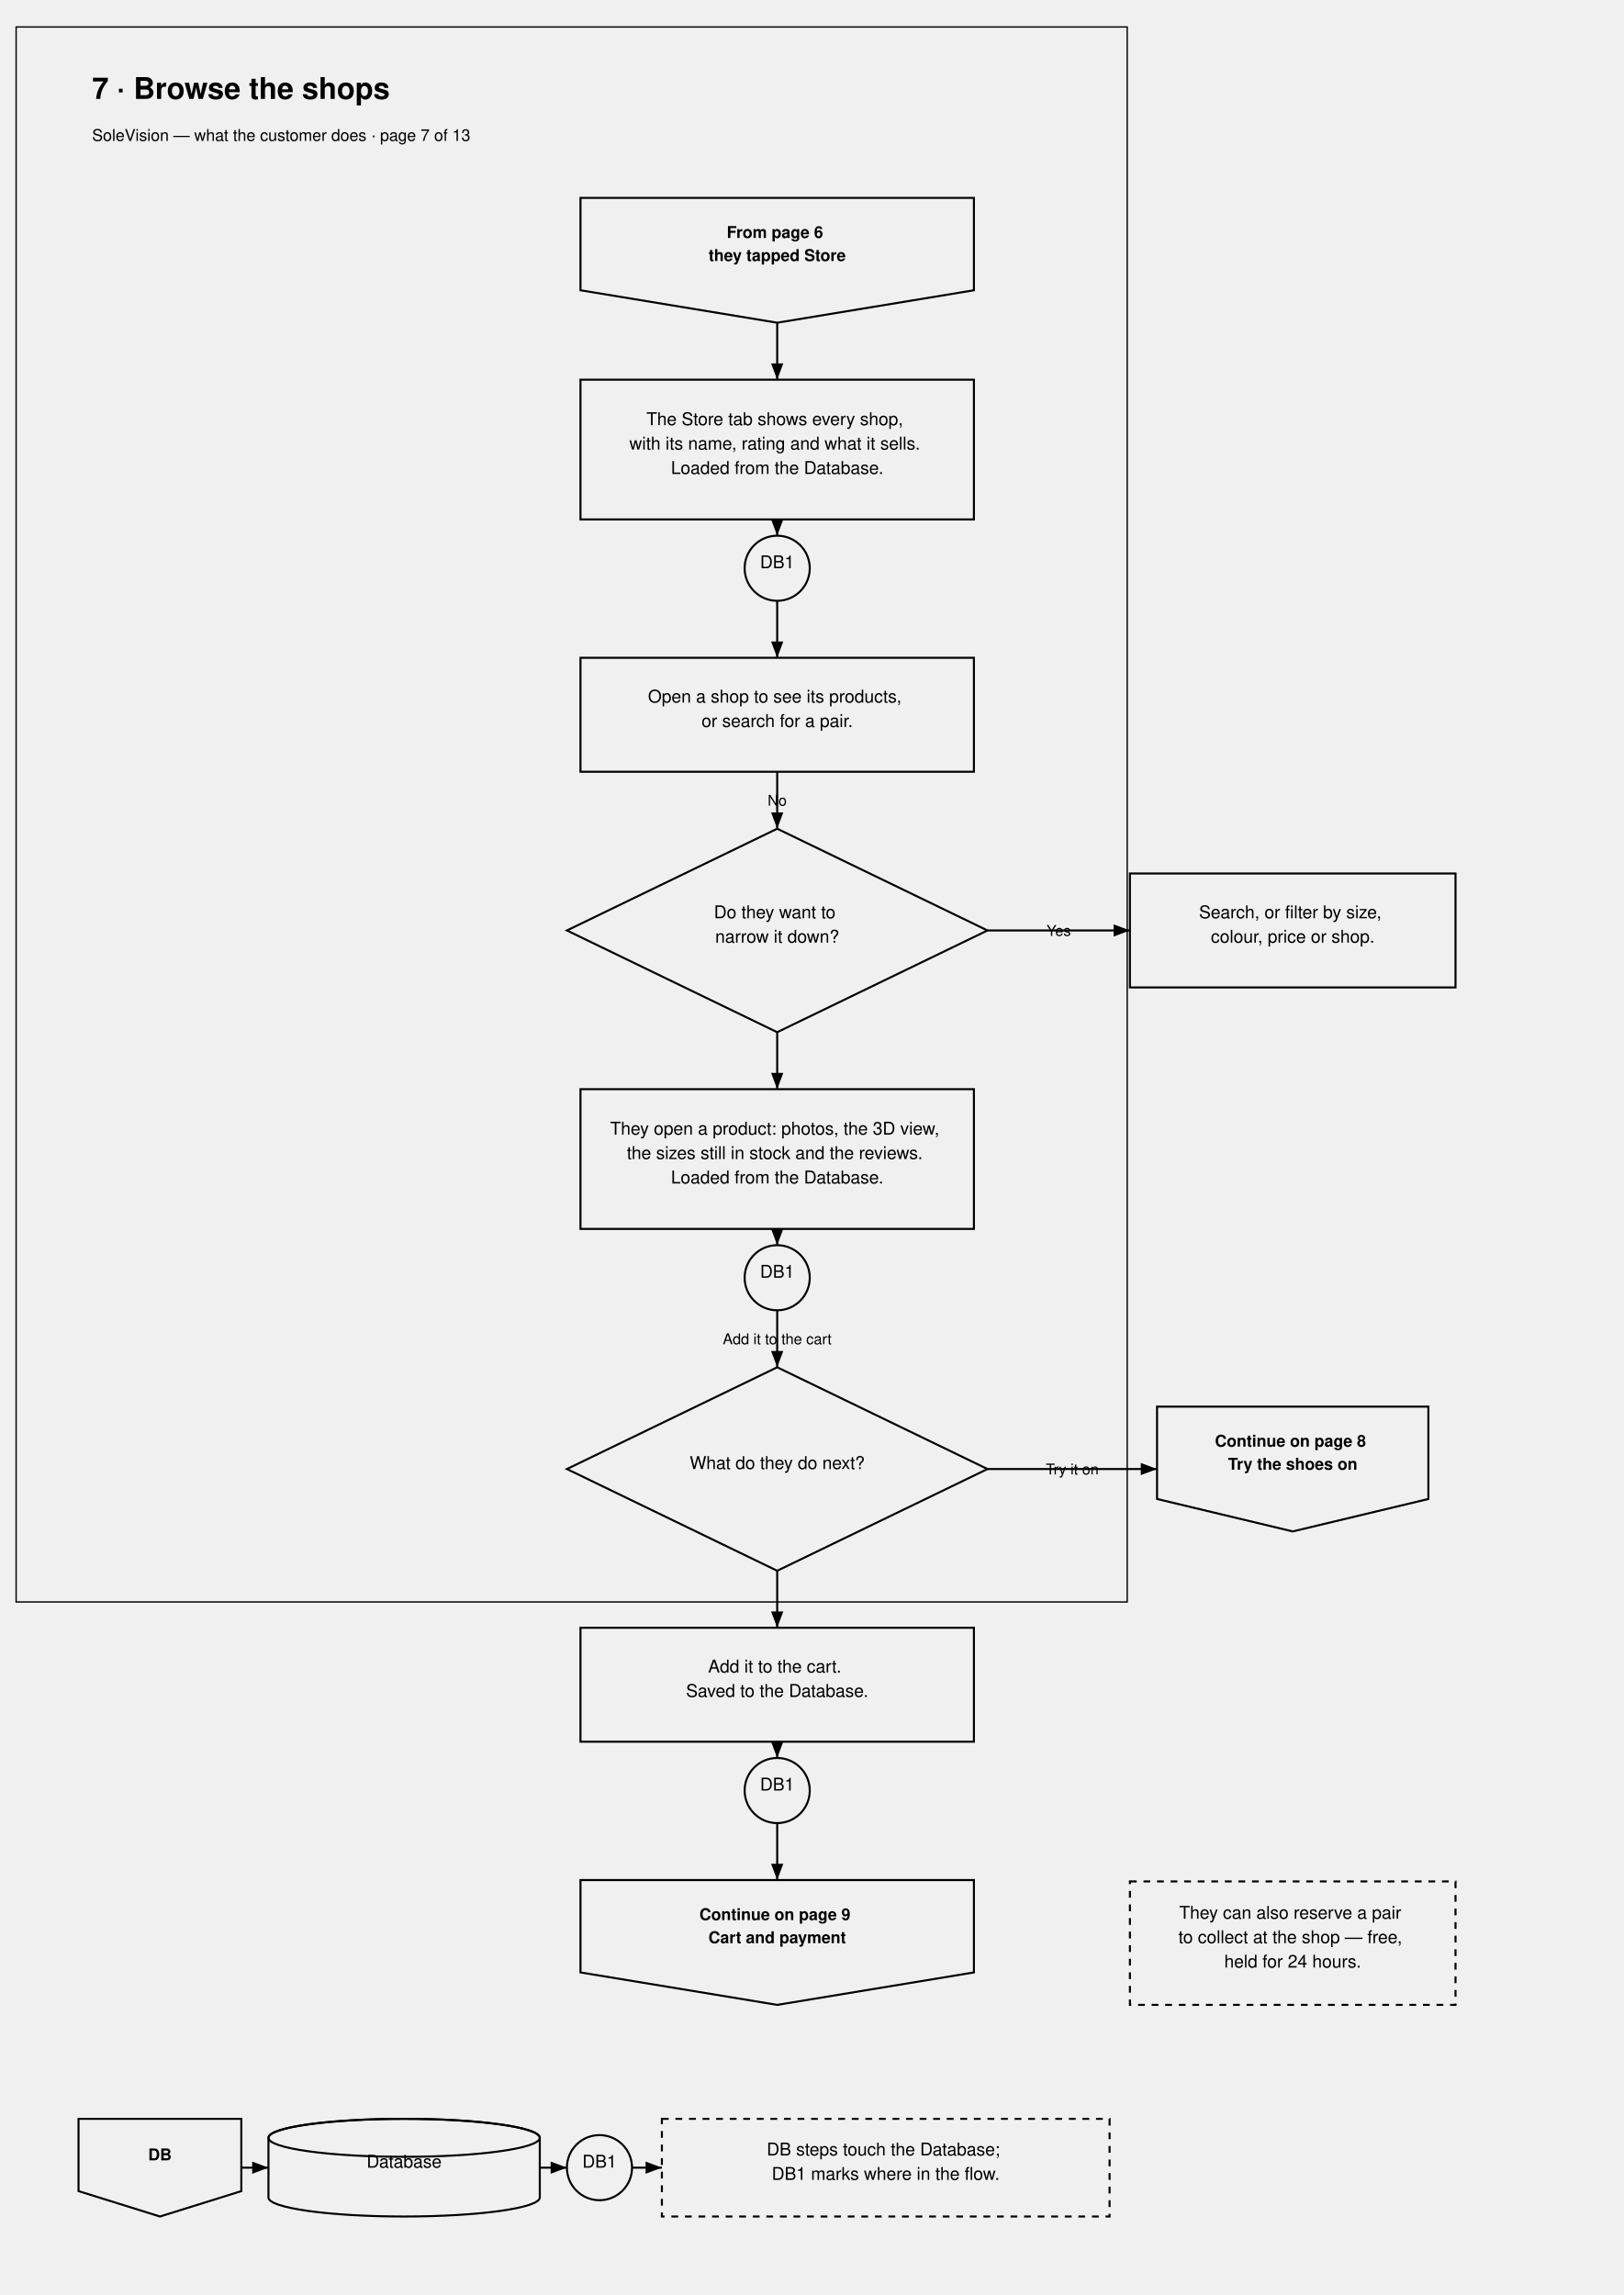
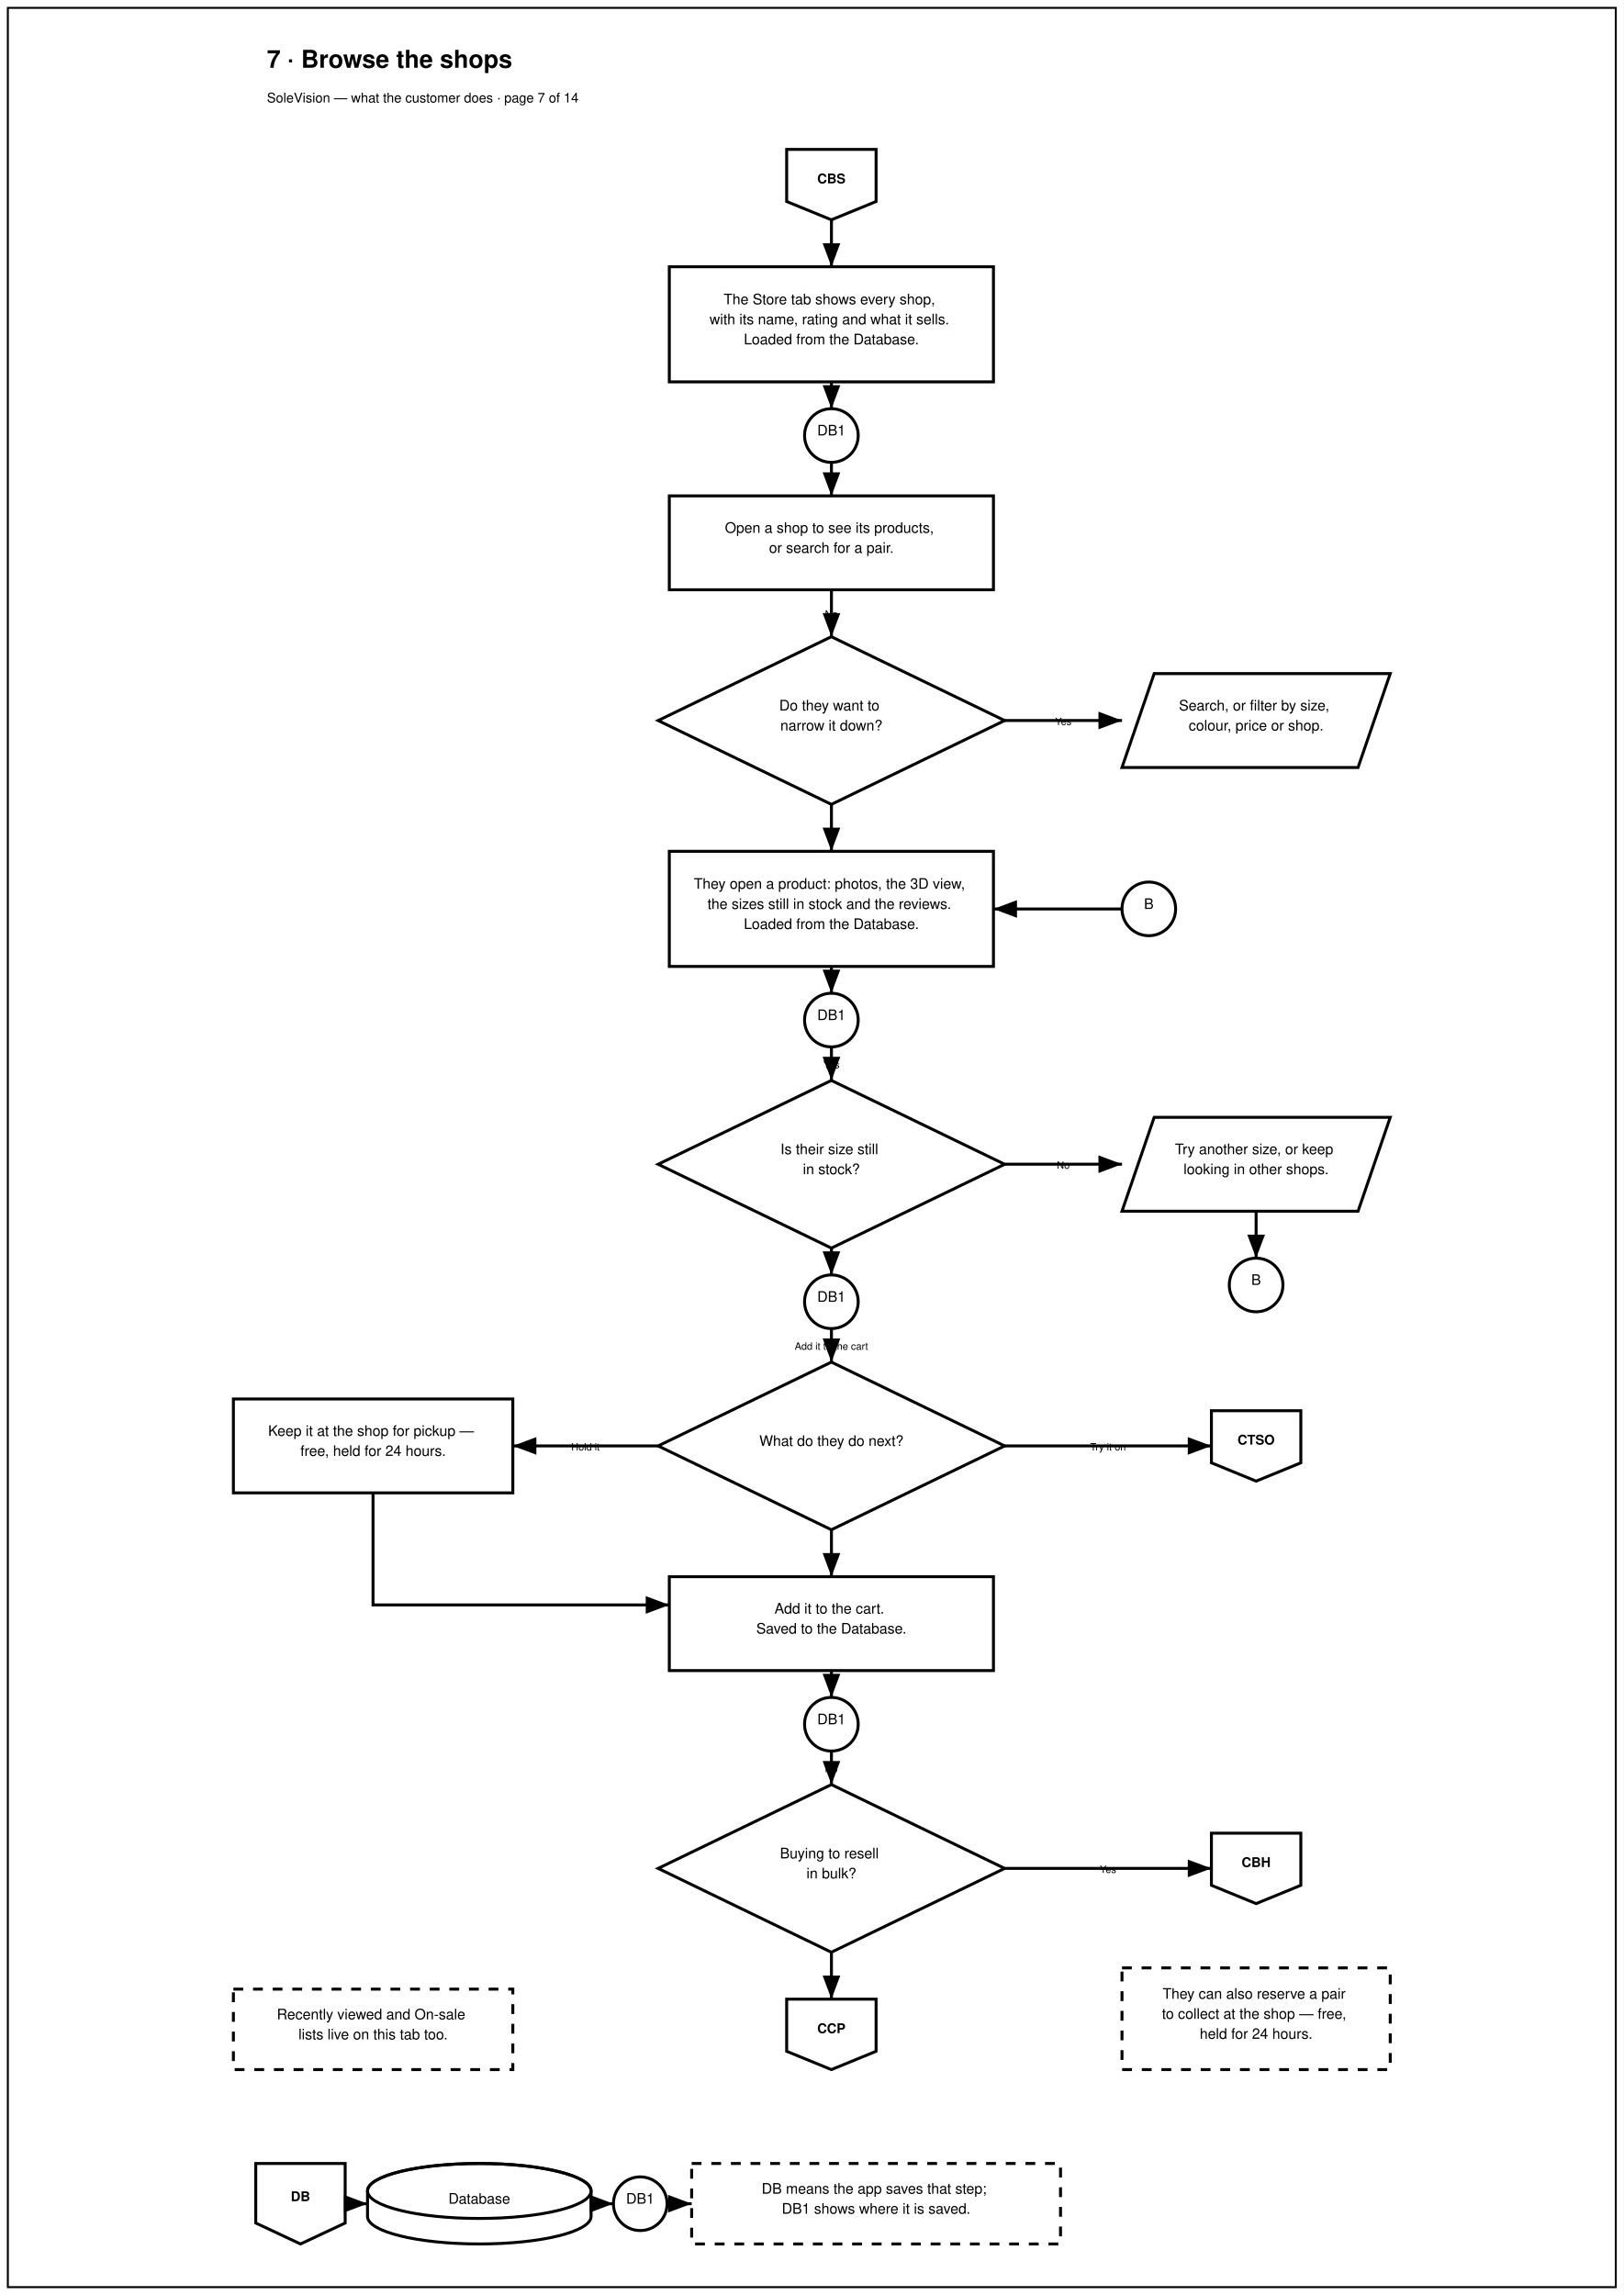
<svg xmlns="http://www.w3.org/2000/svg" width="827" height="1169" viewBox="0 0 827 1169">
-   <g transform="translate(40,40) scale(0.691) translate(-50.0,-42.0)">
-     <defs>
-       <marker id="arrow" markerWidth="10" markerHeight="10" refX="8" refY="3" orient="auto" markerUnits="strokeWidth">
-         <path d="M0,0 L8,3 L0,6 z" fill="#000000" />
-       </marker>
-     </defs>
-     <rect x="4" y="4" width="819" height="1161" fill="none" stroke="#000000" stroke-width="1" />
-     <text font-family="Helvetica, Arial, sans-serif" font-size="22" font-weight="bold" fill="#000000" text-anchor="start">
-       <tspan x="60" y="57.0">7 · Browse the shops</tspan>
-     </text>
-     <text font-family="Helvetica, Arial, sans-serif" font-size="12" fill="#000000" text-anchor="start">
-       <tspan x="60" y="88.0">SoleVision — what the customer does · page 7 of 13</tspan>
-     </text>
-     <polyline points="565.0,222.0 565.0,264.0" fill="none" stroke="#000000" stroke-width="1.5" marker-end="url(#arrow)" />
-     <polyline points="565.0,367.0 565.0,379.0" fill="none" stroke="#000000" stroke-width="1.5" marker-end="url(#arrow)" />
-     <polyline points="565.0,427.0 565.0,469.0" fill="none" stroke="#000000" stroke-width="1.5" marker-end="url(#arrow)" />
-     <polyline points="565.0,553.0 565.0,595.0" fill="none" stroke="#000000" stroke-width="1.5" marker-end="url(#arrow)" />
-     <polyline points="720.0,670.0 825.0,670.0" fill="none" stroke="#000000" stroke-width="1.5" marker-end="url(#arrow)" />
-     <polyline points="565.0,745.0 565.0,787.0" fill="none" stroke="#000000" stroke-width="1.5" marker-end="url(#arrow)" />
-     <polyline points="565.0,890.0 565.0,902.0" fill="none" stroke="#000000" stroke-width="1.5" marker-end="url(#arrow)" />
-     <polyline points="565.0,950.0 565.0,992.0" fill="none" stroke="#000000" stroke-width="1.5" marker-end="url(#arrow)" />
-     <polyline points="720.0,1067.0 845.0,1067.0" fill="none" stroke="#000000" stroke-width="1.5" marker-end="url(#arrow)" />
-     <polyline points="565.0,1142.0 565.0,1184.0" fill="none" stroke="#000000" stroke-width="1.5" marker-end="url(#arrow)" />
-     <polyline points="565.0,1268.0 565.0,1280.0" fill="none" stroke="#000000" stroke-width="1.5" marker-end="url(#arrow)" />
-     <polyline points="565.0,1328.0 565.0,1370.0" fill="none" stroke="#000000" stroke-width="1.5" marker-end="url(#arrow)" />
-     <polyline points="170.0,1582.0 190.0,1582.0" fill="none" stroke="#000000" stroke-width="1.5" marker-end="url(#arrow)" />
-     <polyline points="390.0,1582.0 410.0,1582.0" fill="none" stroke="#000000" stroke-width="1.5" marker-end="url(#arrow)" />
-     <polyline points="458.0,1582.0 480.0,1582.0" fill="none" stroke="#000000" stroke-width="1.5" marker-end="url(#arrow)" />
-     <text font-family="Helvetica, Arial, sans-serif" font-size="11" fill="#000000" text-anchor="middle">
-       <tspan x="565" y="578.0">No</tspan>
-     </text>
-     <text font-family="Helvetica, Arial, sans-serif" font-size="11" fill="#000000" text-anchor="middle">
-       <tspan x="772.5" y="674.0">Yes</tspan>
-     </text>
-     <text font-family="Helvetica, Arial, sans-serif" font-size="11" fill="#000000" text-anchor="middle">
-       <tspan x="565" y="975.0">Add it to the cart</tspan>
-     </text>
-     <text font-family="Helvetica, Arial, sans-serif" font-size="11" fill="#000000" text-anchor="middle">
-       <tspan x="782.5" y="1071.0">Try it on</tspan>
-     </text>
-     <polygon points="420,130 710,130 710,198.08 565,222 420,198.08" fill="none" stroke="#000000" stroke-width="1.5" />
-     <text font-family="Helvetica, Arial, sans-serif" font-size="12" font-weight="bold" fill="#000000" text-anchor="middle">
-       <tspan x="565" y="159.5">From page 6</tspan>
-       <tspan x="565" y="176.5">they tapped Store</tspan>
-     </text>
-     <rect x="420" y="264" width="290" height="103" rx="0" fill="none" stroke="#000000" stroke-width="1.5" />
-     <text font-family="Helvetica, Arial, sans-serif" font-size="13" fill="#000000" text-anchor="middle">
-       <tspan x="565" y="297.5">The Store tab shows every shop,</tspan>
-       <tspan x="565" y="315.5">with its name, rating and what it sells.</tspan>
-       <tspan x="565" y="333.5">Loaded from the Database.</tspan>
-     </text>
-     <circle cx="565" cy="403" r="24" fill="none" stroke="#000000" stroke-width="1.5" />
-     <text font-family="Helvetica, Arial, sans-serif" font-size="13" fill="#000000" text-anchor="middle">
-       <tspan x="565" y="403.0">DB1</tspan>
-     </text>
-     <rect x="420" y="469" width="290" height="84" rx="0" fill="none" stroke="#000000" stroke-width="1.5" />
-     <text font-family="Helvetica, Arial, sans-serif" font-size="13" fill="#000000" text-anchor="middle">
-       <tspan x="565" y="502.0">Open a shop to see its products,</tspan>
-       <tspan x="565" y="520.0">or search for a pair.</tspan>
-     </text>
-     <polygon points="565,595 720,670 565,745 410,670" fill="none" stroke="#000000" stroke-width="1.5" />
-     <text font-family="Helvetica, Arial, sans-serif" font-size="13" fill="#000000" text-anchor="middle">
-       <tspan x="565" y="661.0">Do they want to</tspan>
-       <tspan x="565" y="679.0">narrow it down?</tspan>
-     </text>
-     <rect x="825" y="628" width="240" height="84" rx="0" fill="none" stroke="#000000" stroke-width="1.5" />
-     <text font-family="Helvetica, Arial, sans-serif" font-size="13" fill="#000000" text-anchor="middle">
-       <tspan x="945" y="661.0">Search, or filter by size,</tspan>
-       <tspan x="945" y="679.0">colour, price or shop.</tspan>
-     </text>
-     <rect x="420" y="787" width="290" height="103" rx="0" fill="none" stroke="#000000" stroke-width="1.5" />
-     <text font-family="Helvetica, Arial, sans-serif" font-size="13" fill="#000000" text-anchor="middle">
-       <tspan x="565" y="820.5">They open a product: photos, the 3D view,</tspan>
-       <tspan x="565" y="838.5">the sizes still in stock and the reviews.</tspan>
-       <tspan x="565" y="856.5">Loaded from the Database.</tspan>
-     </text>
-     <circle cx="565" cy="926" r="24" fill="none" stroke="#000000" stroke-width="1.5" />
-     <text font-family="Helvetica, Arial, sans-serif" font-size="13" fill="#000000" text-anchor="middle">
-       <tspan x="565" y="926.0">DB1</tspan>
-     </text>
-     <polygon points="565,992 720,1067 565,1142 410,1067" fill="none" stroke="#000000" stroke-width="1.5" />
-     <text font-family="Helvetica, Arial, sans-serif" font-size="13" fill="#000000" text-anchor="middle">
-       <tspan x="565" y="1067.0">What do they do next?</tspan>
-     </text>
-     <polygon points="845,1021 1045,1021 1045,1089.08 945,1113 845,1089.08" fill="none" stroke="#000000" stroke-width="1.5" />
-     <text font-family="Helvetica, Arial, sans-serif" font-size="12" font-weight="bold" fill="#000000" text-anchor="middle">
-       <tspan x="945" y="1050.5">Continue on page 8</tspan>
-       <tspan x="945" y="1067.5">Try the shoes on</tspan>
-     </text>
-     <rect x="420" y="1184" width="290" height="84" rx="0" fill="none" stroke="#000000" stroke-width="1.5" />
-     <text font-family="Helvetica, Arial, sans-serif" font-size="13" fill="#000000" text-anchor="middle">
-       <tspan x="565" y="1217.0">Add it to the cart.</tspan>
-       <tspan x="565" y="1235.0">Saved to the Database.</tspan>
-     </text>
-     <circle cx="565" cy="1304" r="24" fill="none" stroke="#000000" stroke-width="1.5" />
-     <text font-family="Helvetica, Arial, sans-serif" font-size="13" fill="#000000" text-anchor="middle">
-       <tspan x="565" y="1304.0">DB1</tspan>
-     </text>
-     <polygon points="420,1370 710,1370 710,1438.08 565,1462 420,1438.08" fill="none" stroke="#000000" stroke-width="1.5" />
-     <text font-family="Helvetica, Arial, sans-serif" font-size="12" font-weight="bold" fill="#000000" text-anchor="middle">
-       <tspan x="565" y="1399.5">Continue on page 9</tspan>
-       <tspan x="565" y="1416.5">Cart and payment</tspan>
-     </text>
-     <rect x="825" y="1371" width="240" height="91" rx="0" fill="none" stroke="#000000" stroke-width="1.5" stroke-dasharray="5 5" />
-     <text font-family="Helvetica, Arial, sans-serif" font-size="13" fill="#000000" text-anchor="middle">
-       <tspan x="945" y="1398.5">They can also reserve a pair</tspan>
-       <tspan x="945" y="1416.5">to collect at the shop — free,</tspan>
-       <tspan x="945" y="1434.5">held for 24 hours.</tspan>
-     </text>
-     <polygon points="50,1546 170,1546 170,1599.28 110,1618 50,1599.28" fill="none" stroke="#000000" stroke-width="1.5" />
-     <text font-family="Helvetica, Arial, sans-serif" font-size="12" font-weight="bold" fill="#000000" text-anchor="middle">
-       <tspan x="110" y="1576.6">DB</tspan>
-     </text>
-     <path d="M190,1560 L190,1604 A100,14 0 0,0 390,1604 L390,1560 A100,14 0 0,0 190,1560 Z" fill="none" stroke="#000000" stroke-width="1.5" />
-     <ellipse cx="290" cy="1560" rx="100" ry="14" fill="none" stroke="#000000" stroke-width="1.5" />
-     <text font-family="Helvetica, Arial, sans-serif" font-size="13" fill="#000000" text-anchor="middle">
-       <tspan x="290" y="1582.0">Database</tspan>
-     </text>
-     <circle cx="434" cy="1582" r="24" fill="none" stroke="#000000" stroke-width="1.5" />
-     <text font-family="Helvetica, Arial, sans-serif" font-size="13" fill="#000000" text-anchor="middle">
-       <tspan x="434" y="1582.0">DB1</tspan>
-     </text>
-     <rect x="480" y="1546" width="330" height="72" rx="0" fill="none" stroke="#000000" stroke-width="1.5" stroke-dasharray="5 5" />
-     <text font-family="Helvetica, Arial, sans-serif" font-size="13" fill="#000000" text-anchor="middle">
-       <tspan x="645" y="1573.0">DB steps touch the Database;</tspan>
-       <tspan x="645" y="1591.0">DB1 marks where in the flow.</tspan>
-     </text>
-   </g>
+   <rect x="0" y="0" width="827" height="1169" fill="#FFFFFF" />
+   <defs>
+     <marker id="arrow" markerWidth="10" markerHeight="10" refX="8" refY="3" orient="auto" markerUnits="strokeWidth">
+       <path d="M0,0 L8,3 L0,6 z" fill="#000000" />
+     </marker>
+   </defs>
+   <rect x="4" y="4" width="819" height="1161" fill="none" stroke="#000000" stroke-width="1" />
+   <text font-family="Helvetica, Arial, sans-serif" font-size="12.525" font-weight="bold" fill="#000000" text-anchor="start">
+     <tspan x="135.958" y="34.5">7 · Browse the shops</tspan>
+   </text>
+   <text font-family="Helvetica, Arial, sans-serif" font-size="6.832" fill="#000000" text-anchor="start">
+     <tspan x="135.958" y="52.2">SoleVision — what the customer does · page 7 of 14</tspan>
+   </text>
+   <polyline points="423.5,112.0 423.5,135.9" fill="none" stroke="#000000" stroke-width="1.5" marker-end="url(#arrow)" />
+   <polyline points="423.5,194.5 423.5,208.2" fill="none" stroke="#000000" stroke-width="1.5" marker-end="url(#arrow)" />
+   <polyline points="423.5,235.5 423.5,252.6" fill="none" stroke="#000000" stroke-width="1.5" marker-end="url(#arrow)" />
+   <polyline points="423.5,300.4 423.5,324.3 423.5,324.3" fill="none" stroke="#000000" stroke-width="1.5" marker-end="url(#arrow)" />
+   <polyline points="511.7,367.0 571.5,367.0" fill="none" stroke="#000000" stroke-width="1.5" marker-end="url(#arrow)" />
+   <polyline points="423.5,409.7 423.5,433.6 423.5,433.6" fill="none" stroke="#000000" stroke-width="1.5" marker-end="url(#arrow)" />
+   <polyline points="423.5,492.3 423.5,505.9" fill="none" stroke="#000000" stroke-width="1.5" marker-end="url(#arrow)" />
+   <polyline points="423.5,533.3 423.5,550.3 423.5,550.3" fill="none" stroke="#000000" stroke-width="1.5" marker-end="url(#arrow)" />
+   <polyline points="423.5,635.7 423.5,649.4 423.5,649.4" fill="none" stroke="#000000" stroke-width="1.5" marker-end="url(#arrow)" />
+   <polyline points="511.7,593.0 571.5,593.0" fill="none" stroke="#000000" stroke-width="1.5" marker-end="url(#arrow)" />
+   <polyline points="639.8,617.0 639.8,640.9" fill="none" stroke="#000000" stroke-width="1.5" marker-end="url(#arrow)" />
+   <polyline points="423.5,676.7 423.5,693.8 423.5,693.8" fill="none" stroke="#000000" stroke-width="1.5" marker-end="url(#arrow)" />
+   <polyline points="511.7,736.5 617.0,736.5" fill="none" stroke="#000000" stroke-width="1.5" marker-end="url(#arrow)" />
+   <polyline points="335.2,736.5 261.2,736.5" fill="none" stroke="#000000" stroke-width="1.5" marker-end="url(#arrow)" />
+   <polyline points="423.5,779.2 423.5,803.1 423.5,803.1" fill="none" stroke="#000000" stroke-width="1.5" marker-end="url(#arrow)" />
+   <polyline points="423.5,850.9 423.5,864.6" fill="none" stroke="#000000" stroke-width="1.5" marker-end="url(#arrow)" />
+   <polyline points="190.0,760.4 190.0,817.5 340.9,817.5" fill="none" stroke="#000000" stroke-width="1.5" marker-end="url(#arrow)" />
+   <polyline points="423.5,891.9 423.5,909.0 423.5,909.0" fill="none" stroke="#000000" stroke-width="1.5" marker-end="url(#arrow)" />
+   <polyline points="511.7,951.7 617.0,951.7" fill="none" stroke="#000000" stroke-width="1.5" marker-end="url(#arrow)" />
+   <polyline points="423.5,994.4 423.5,1018.3 423.5,1018.3" fill="none" stroke="#000000" stroke-width="1.5" marker-end="url(#arrow)" />
+   <polyline points="175.8,1122.5 187.2,1122.5" fill="none" stroke="#000000" stroke-width="1.5" marker-end="url(#arrow)" />
+   <polyline points="301.1,1122.5 312.4,1122.5" fill="none" stroke="#000000" stroke-width="1.5" marker-end="url(#arrow)" />
+   <polyline points="339.8,1122.5 352.3,1122.5" fill="none" stroke="#000000" stroke-width="1.5" marker-end="url(#arrow)" />
+   <polyline points="571.5,463.0 506.0,463.0" fill="none" stroke="#000000" stroke-width="1.5" marker-end="url(#arrow)" />
+   <text font-family="Helvetica, Arial, sans-serif" font-size="5.124" fill="#000000" text-anchor="middle">
+     <tspan x="423.463" y="314.6">No</tspan>
+   </text>
+   <text font-family="Helvetica, Arial, sans-serif" font-size="5.124" fill="#000000" text-anchor="middle">
+     <tspan x="541.596" y="369.3">Yes</tspan>
+   </text>
+   <text font-family="Helvetica, Arial, sans-serif" font-size="5.124" fill="#000000" text-anchor="middle">
+     <tspan x="423.463" y="544.1">Yes</tspan>
+   </text>
+   <text font-family="Helvetica, Arial, sans-serif" font-size="5.124" fill="#000000" text-anchor="middle">
+     <tspan x="541.596" y="595.3">No</tspan>
+   </text>
+   <text font-family="Helvetica, Arial, sans-serif" font-size="5.124" fill="#000000" text-anchor="middle">
+     <tspan x="423.463" y="687.5">Add it to the cart</tspan>
+   </text>
+   <text font-family="Helvetica, Arial, sans-serif" font-size="5.124" fill="#000000" text-anchor="middle">
+     <tspan x="564.369" y="738.8">Try it on</tspan>
+   </text>
+   <text font-family="Helvetica, Arial, sans-serif" font-size="5.124" fill="#000000" text-anchor="middle">
+     <tspan x="298.213" y="738.8">Hold it</tspan>
+   </text>
+   <text font-family="Helvetica, Arial, sans-serif" font-size="5.124" fill="#000000" text-anchor="middle">
+     <tspan x="423.463" y="902.7">No</tspan>
+   </text>
+   <text font-family="Helvetica, Arial, sans-serif" font-size="5.124" fill="#000000" text-anchor="middle">
+     <tspan x="564.369" y="954.0">Yes</tspan>
+   </text>
+   <polygon points="400.69,76.1 446.236,76.1 446.236,102.641 423.463,111.967 400.69,102.641" fill="none" stroke="#000000" stroke-width="1.5" />
+   <text font-family="Helvetica, Arial, sans-serif" font-size="6.832" font-weight="bold" fill="#000000" text-anchor="middle">
+     <tspan x="423.463" y="93.4">CBS</tspan>
+   </text>
+   <rect x="340.912" y="135.878" width="165.102" height="58.64" rx="0" fill="none" stroke="#000000" stroke-width="1.5" />
+   <text font-family="Helvetica, Arial, sans-serif" font-size="7.401" fill="#000000" text-anchor="middle">
+     <tspan x="423.463" y="155.0">The Store tab shows every shop,</tspan>
+     <tspan x="423.463" y="165.2">with its name, rating and what it sells.</tspan>
+     <tspan x="423.463" y="175.4">Loaded from the Database.</tspan>
+   </text>
+   <circle cx="423.463" cy="221.845" r="13.664" fill="none" stroke="#000000" stroke-width="1.5" />
+   <text font-family="Helvetica, Arial, sans-serif" font-size="7.401" fill="#000000" text-anchor="middle">
+     <tspan x="423.463" y="221.8">DB1</tspan>
+   </text>
+   <rect x="340.912" y="252.588" width="165.102" height="47.823" rx="0" fill="none" stroke="#000000" stroke-width="1.5" />
+   <text font-family="Helvetica, Arial, sans-serif" font-size="7.401" fill="#000000" text-anchor="middle">
+     <tspan x="423.463" y="271.4">Open a shop to see its products,</tspan>
+     <tspan x="423.463" y="281.6">or search for a pair.</tspan>
+   </text>
+   <polygon points="423.463,324.322 511.707,367.021 423.463,409.72 335.219,367.021" fill="none" stroke="#000000" stroke-width="1.5" />
+   <text font-family="Helvetica, Arial, sans-serif" font-size="7.401" fill="#000000" text-anchor="middle">
+     <tspan x="423.463" y="361.9">Do they want to</tspan>
+     <tspan x="423.463" y="372.1">narrow it down?</tspan>
+   </text>
+   <polygon points="587.882,343.11 708.122,343.11 691.725,390.932 571.485,390.932" fill="none" stroke="#000000" stroke-width="1.5" />
+   <text font-family="Helvetica, Arial, sans-serif" font-size="7.401" fill="#000000" text-anchor="middle">
+     <tspan x="639.804" y="361.9">Search, or filter by size,</tspan>
+     <tspan x="639.804" y="372.1">colour, price or shop.</tspan>
+   </text>
+   <rect x="340.912" y="433.631" width="165.102" height="58.64" rx="0" fill="none" stroke="#000000" stroke-width="1.5" />
+   <text font-family="Helvetica, Arial, sans-serif" font-size="7.401" fill="#000000" text-anchor="middle">
+     <tspan x="423.463" y="452.7">They open a product: photos, the 3D view,</tspan>
+     <tspan x="423.463" y="463.0">the sizes still in stock and the reviews.</tspan>
+     <tspan x="423.463" y="473.2">Loaded from the Database.</tspan>
+   </text>
+   <circle cx="423.463" cy="519.598" r="13.664" fill="none" stroke="#000000" stroke-width="1.5" />
+   <text font-family="Helvetica, Arial, sans-serif" font-size="7.401" fill="#000000" text-anchor="middle">
+     <tspan x="423.463" y="519.6">DB1</tspan>
+   </text>
+   <polygon points="423.463,550.341 511.707,593.04 423.463,635.739 335.219,593.04" fill="none" stroke="#000000" stroke-width="1.5" />
+   <text font-family="Helvetica, Arial, sans-serif" font-size="7.401" fill="#000000" text-anchor="middle">
+     <tspan x="423.463" y="587.9">Is their size still</tspan>
+     <tspan x="423.463" y="598.1">in stock?</tspan>
+   </text>
+   <circle cx="423.463" cy="663.066" r="13.664" fill="none" stroke="#000000" stroke-width="1.5" />
+   <text font-family="Helvetica, Arial, sans-serif" font-size="7.401" fill="#000000" text-anchor="middle">
+     <tspan x="423.463" y="663.1">DB1</tspan>
+   </text>
+   <polygon points="587.882,569.128 708.122,569.128 691.725,616.951 571.485,616.951" fill="none" stroke="#000000" stroke-width="1.5" />
+   <text font-family="Helvetica, Arial, sans-serif" font-size="7.401" fill="#000000" text-anchor="middle">
+     <tspan x="639.804" y="587.9">Try another size, or keep</tspan>
+     <tspan x="639.804" y="598.1">looking in other shops.</tspan>
+   </text>
+   <circle cx="639.804" cy="654.526" r="13.664" fill="none" stroke="#000000" stroke-width="1.5" />
+   <text font-family="Helvetica, Arial, sans-serif" font-size="7.401" fill="#000000" text-anchor="middle">
+     <tspan x="639.804" y="654.5">B</tspan>
+   </text>
+   <polygon points="423.463,693.809 511.707,736.508 423.463,779.206 335.219,736.508" fill="none" stroke="#000000" stroke-width="1.5" />
+   <text font-family="Helvetica, Arial, sans-serif" font-size="7.401" fill="#000000" text-anchor="middle">
+     <tspan x="423.463" y="736.5">What do they do next?</tspan>
+   </text>
+   <polygon points="617.031,718.574 662.576,718.574 662.576,745.116 639.804,754.441 617.031,745.116" fill="none" stroke="#000000" stroke-width="1.5" />
+   <text font-family="Helvetica, Arial, sans-serif" font-size="6.832" font-weight="bold" fill="#000000" text-anchor="middle">
+     <tspan x="639.804" y="735.8">CTSO</tspan>
+   </text>
+   <rect x="118.878" y="712.596" width="142.329" height="47.823" rx="0" fill="none" stroke="#000000" stroke-width="1.5" />
+   <text font-family="Helvetica, Arial, sans-serif" font-size="7.401" fill="#000000" text-anchor="middle">
+     <tspan x="190.043" y="731.4">Keep it at the shop for pickup —</tspan>
+     <tspan x="190.043" y="741.6">free, held for 24 hours.</tspan>
+   </text>
+   <rect x="340.912" y="803.118" width="165.102" height="47.823" rx="0" fill="none" stroke="#000000" stroke-width="1.5" />
+   <text font-family="Helvetica, Arial, sans-serif" font-size="7.401" fill="#000000" text-anchor="middle">
+     <tspan x="423.463" y="821.9">Add it to the cart.</tspan>
+     <tspan x="423.463" y="832.1">Saved to the Database.</tspan>
+   </text>
+   <circle cx="423.463" cy="878.268" r="13.664" fill="none" stroke="#000000" stroke-width="1.5" />
+   <text font-family="Helvetica, Arial, sans-serif" font-size="7.401" fill="#000000" text-anchor="middle">
+     <tspan x="423.463" y="878.3">DB1</tspan>
+   </text>
+   <polygon points="423.463,909.011 511.707,951.709 423.463,994.408 335.219,951.709" fill="none" stroke="#000000" stroke-width="1.5" />
+   <text font-family="Helvetica, Arial, sans-serif" font-size="7.401" fill="#000000" text-anchor="middle">
+     <tspan x="423.463" y="946.6">Buying to resell</tspan>
+     <tspan x="423.463" y="956.8">in bulk?</tspan>
+   </text>
+   <polygon points="617.031,933.776 662.576,933.776 662.576,960.318 639.804,969.643 617.031,960.318" fill="none" stroke="#000000" stroke-width="1.5" />
+   <text font-family="Helvetica, Arial, sans-serif" font-size="6.832" font-weight="bold" fill="#000000" text-anchor="middle">
+     <tspan x="639.804" y="951.0">CBH</tspan>
+   </text>
+   <polygon points="400.69,1018.32 446.236,1018.32 446.236,1044.861 423.463,1054.187 400.69,1044.861" fill="none" stroke="#000000" stroke-width="1.5" />
+   <text font-family="Helvetica, Arial, sans-serif" font-size="6.832" font-weight="bold" fill="#000000" text-anchor="middle">
+     <tspan x="423.463" y="1035.6">CCP</tspan>
+   </text>
+   <rect x="571.485" y="1002.379" width="136.636" height="51.808" rx="0" fill="none" stroke="#000000" stroke-width="1.5" stroke-dasharray="5 5" />
+   <text font-family="Helvetica, Arial, sans-serif" font-size="7.401" fill="#000000" text-anchor="middle">
+     <tspan x="639.804" y="1018.1">They can also reserve a pair</tspan>
+     <tspan x="639.804" y="1028.3">to collect at the shop — free,</tspan>
+     <tspan x="639.804" y="1038.5">held for 24 hours.</tspan>
+   </text>
+   <rect x="118.878" y="1013.196" width="142.329" height="40.991" rx="0" fill="none" stroke="#000000" stroke-width="1.5" stroke-dasharray="5 5" />
+   <text font-family="Helvetica, Arial, sans-serif" font-size="7.401" fill="#000000" text-anchor="middle">
+     <tspan x="190.043" y="1028.6">Recently viewed and On-sale</tspan>
+     <tspan x="190.043" y="1038.8">lists live on this tab too.</tspan>
+   </text>
+   <polygon points="130.265,1102.009 175.81,1102.009 175.81,1132.342 153.037,1143 130.265,1132.342" fill="none" stroke="#000000" stroke-width="1.5" />
+   <text font-family="Helvetica, Arial, sans-serif" font-size="6.832" font-weight="bold" fill="#000000" text-anchor="middle">
+     <tspan x="153.037" y="1121.2">DB</tspan>
+   </text>
+   <path d="M187.196,1116.009 L187.196,1129 A56.932,14 0 0,0 301.06,1129 L301.06,1116.009 A56.932,14 0 0,0 187.196,1116.009 Z" fill="none" stroke="#000000" stroke-width="1.5" />
+   <ellipse cx="244.128" cy="1116.009" rx="56.932" ry="14" fill="none" stroke="#000000" stroke-width="1.5" />
+   <text font-family="Helvetica, Arial, sans-serif" font-size="7.401" fill="#000000" text-anchor="middle">
+     <tspan x="244.128" y="1122.5">Database</tspan>
+   </text>
+   <circle cx="326.11" cy="1122.505" r="13.664" fill="none" stroke="#000000" stroke-width="1.5" />
+   <text font-family="Helvetica, Arial, sans-serif" font-size="7.401" fill="#000000" text-anchor="middle">
+     <tspan x="326.11" y="1122.5">DB1</tspan>
+   </text>
+   <rect x="352.298" y="1102.009" width="187.875" height="40.991" rx="0" fill="none" stroke="#000000" stroke-width="1.5" stroke-dasharray="5 5" />
+   <text font-family="Helvetica, Arial, sans-serif" font-size="7.401" fill="#000000" text-anchor="middle">
+     <tspan x="446.236" y="1117.4">DB means the app saves that step;</tspan>
+     <tspan x="446.236" y="1127.6">DB1 shows where it is saved.</tspan>
+   </text>
+   <circle cx="585.149" cy="462.951" r="13.664" fill="none" stroke="#000000" stroke-width="1.5" />
+   <text font-family="Helvetica, Arial, sans-serif" font-size="7.401" fill="#000000" text-anchor="middle">
+     <tspan x="585.149" y="463.0">B</tspan>
+   </text>
</svg>
